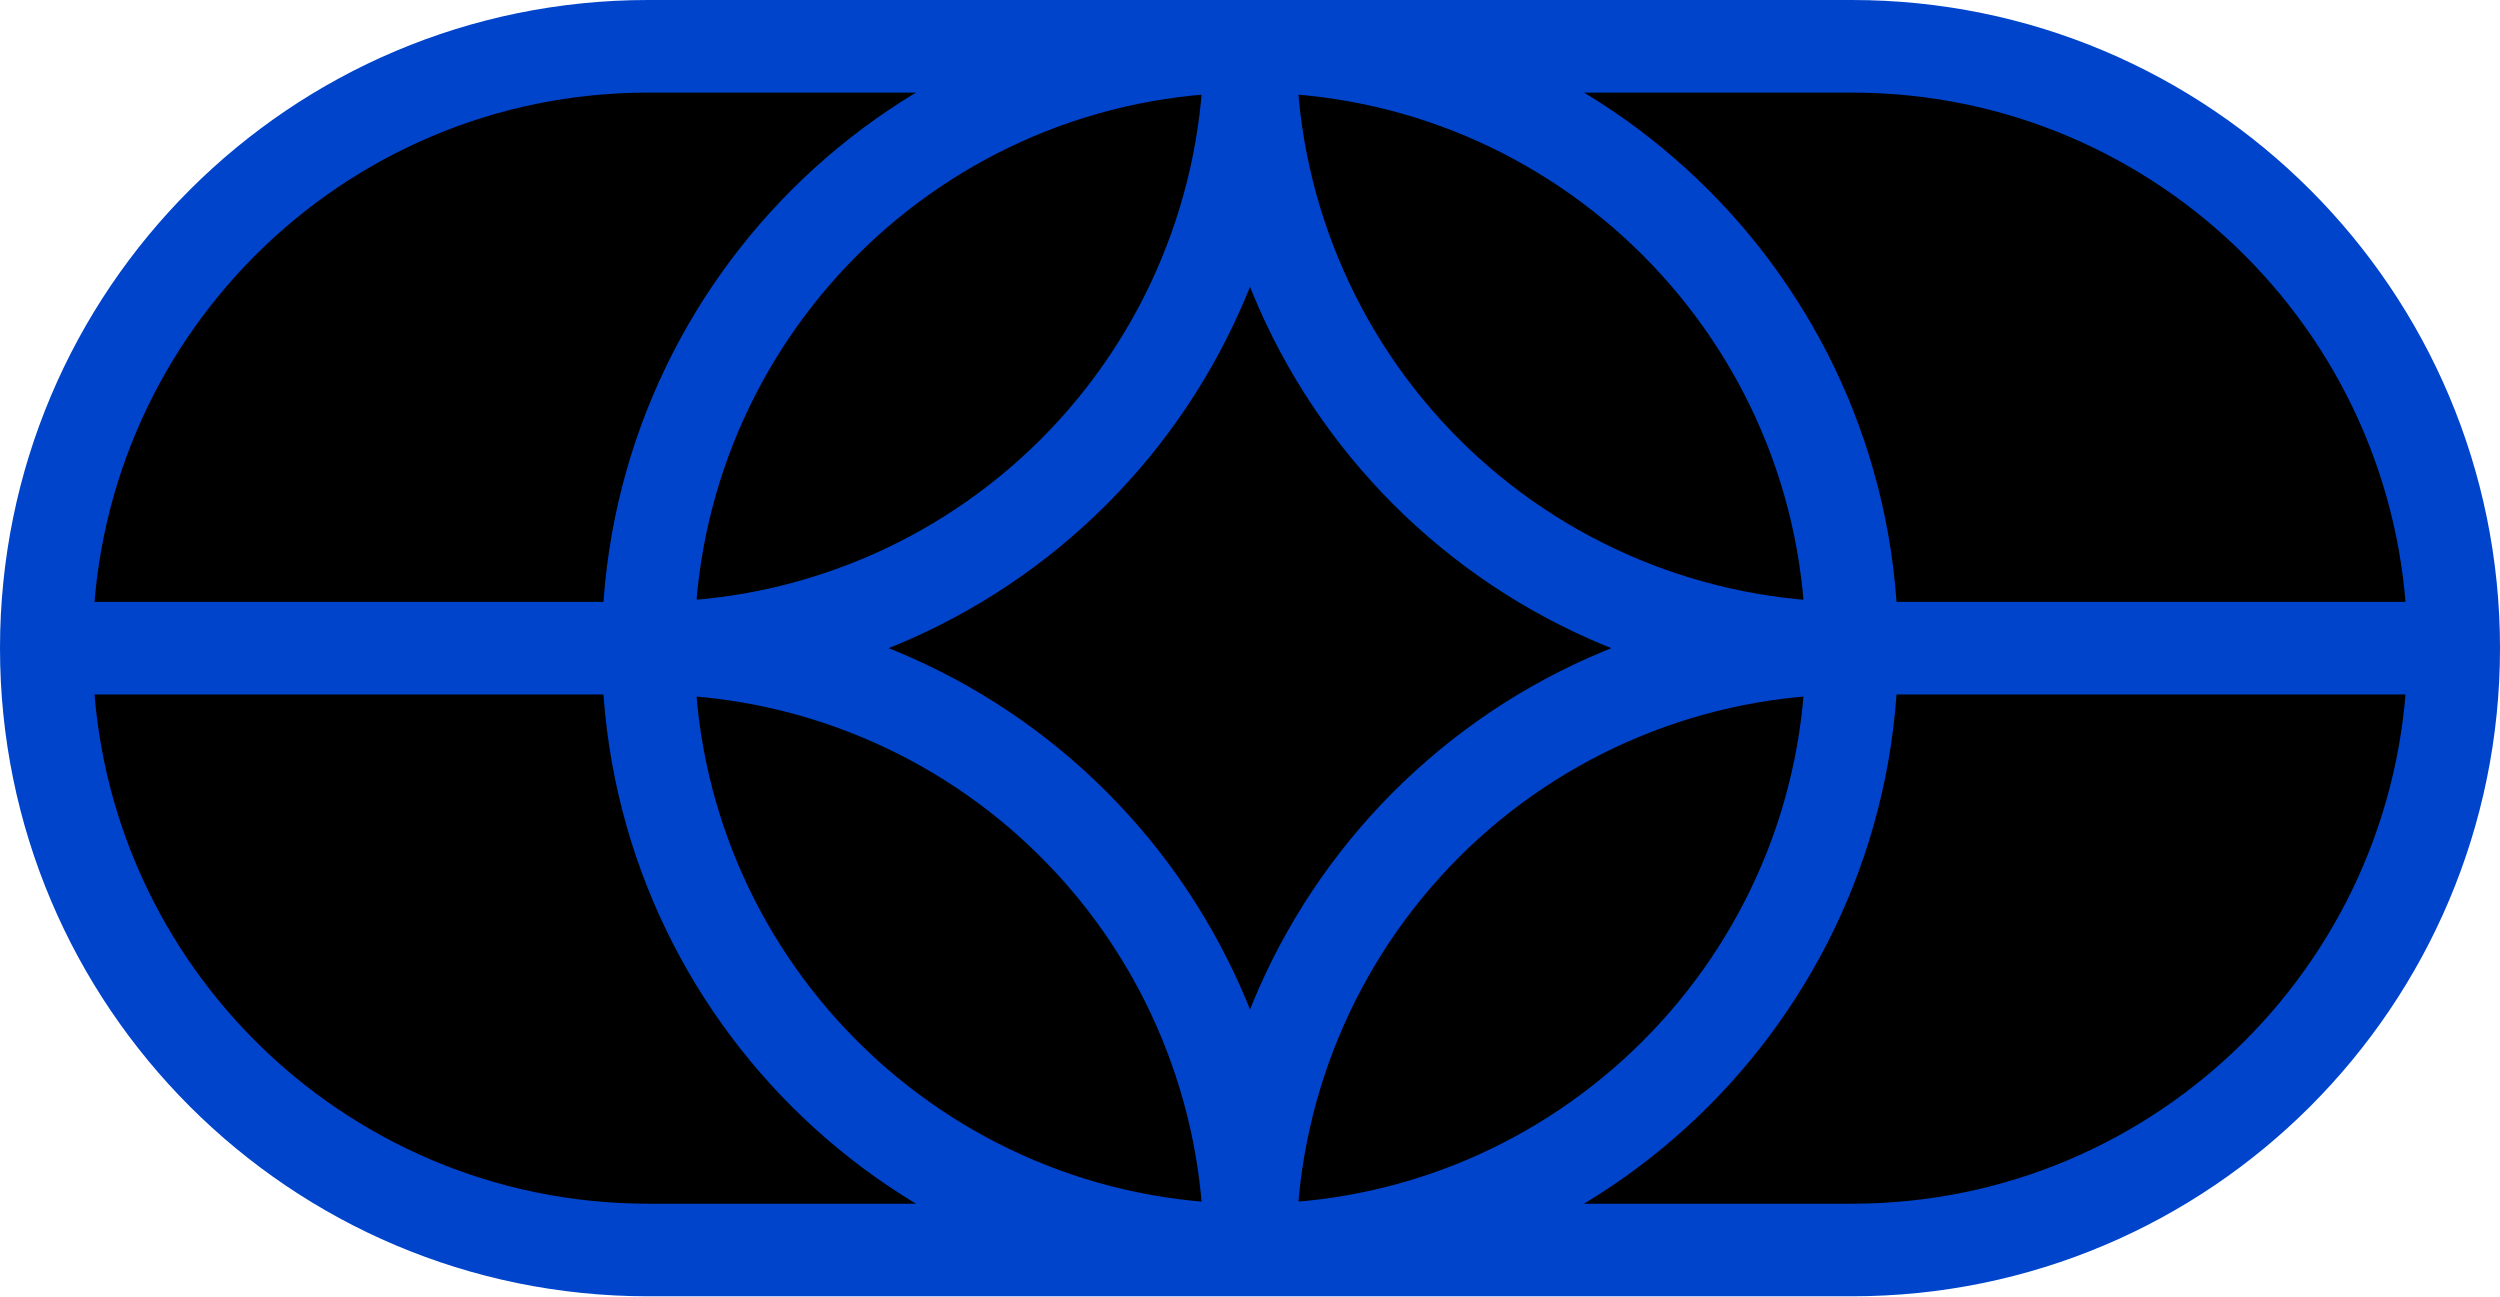
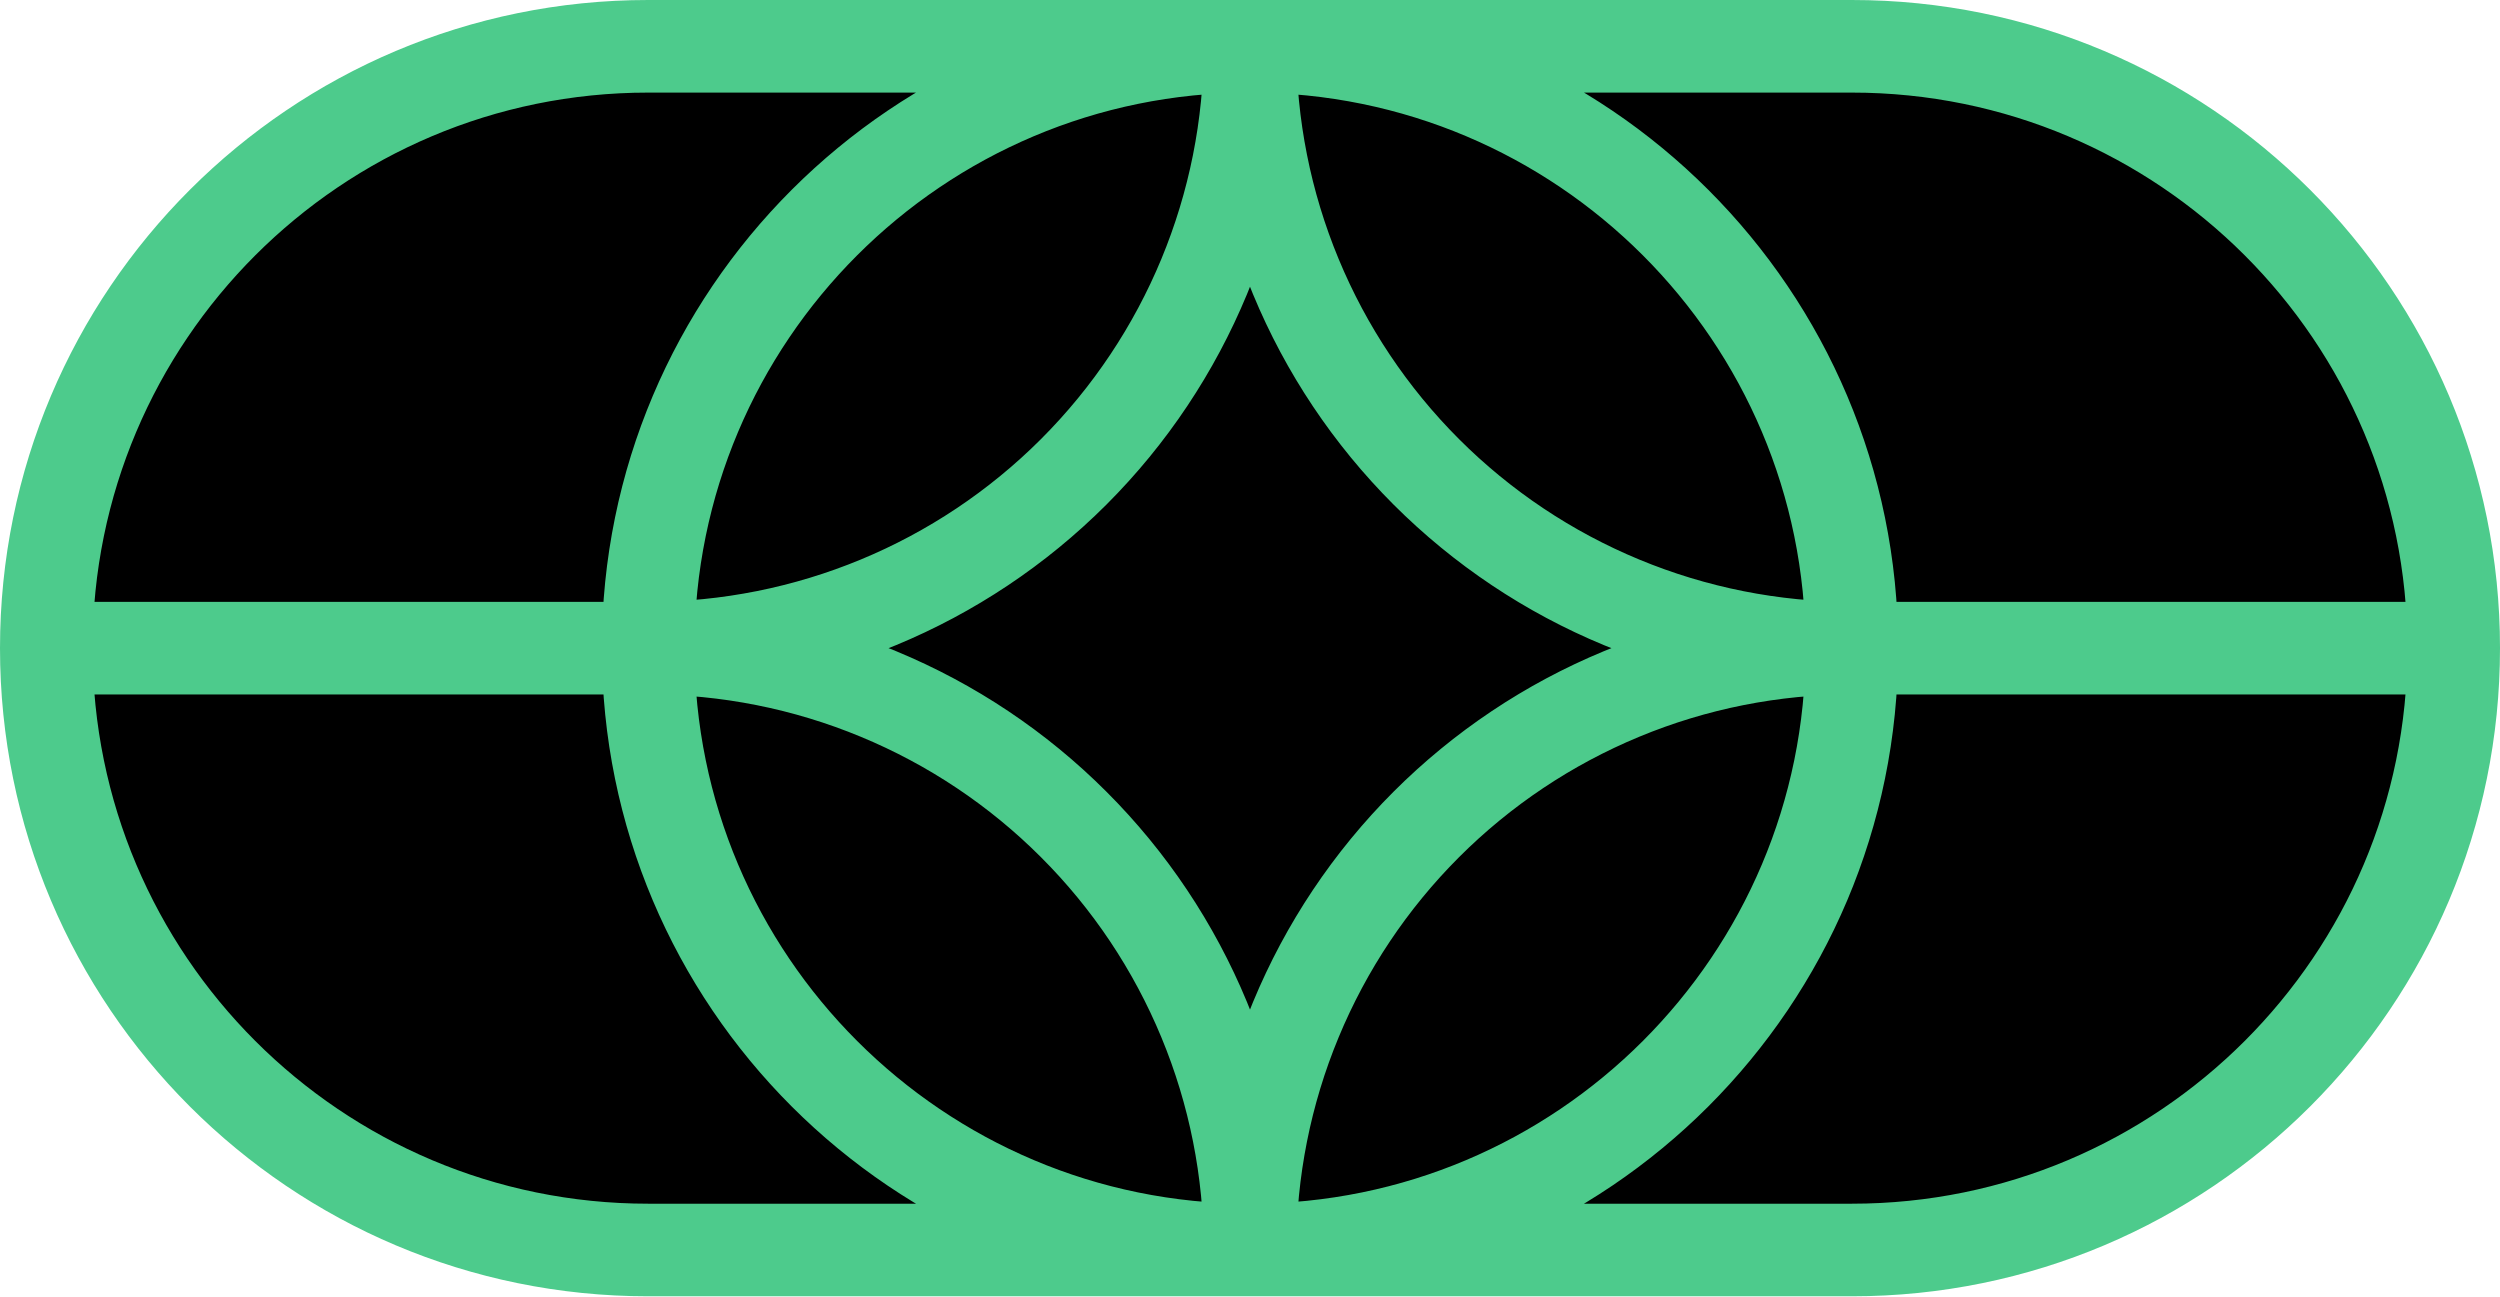
<svg xmlns="http://www.w3.org/2000/svg" width="54" height="28" viewBox="0 0 54 28" fill="none">
  <path d="M1 14C1 6.82 6.82 1 14 1H40C47.18 1 53 6.82 53 14C53 21.18 47.18 27 40 27H14C6.82 27 1 21.18 1 14Z" fill="#000000" />
  <path d="M14 14C14 6.82 19.82 1 27 1C34.18 1 40 6.82 40 14C40 21.18 34.18 27 27 27C19.82 27 14 21.18 14 14Z" fill="#000000" />
  <path d="M35.025 14.99C36.602 14.336 38.293 14 40 14C38.293 14 36.602 13.664 35.025 13.01C33.448 12.357 32.015 11.399 30.808 10.192C29.601 8.985 28.643 7.552 27.99 5.975C27.336 4.398 27 2.707 27 1C27 4.448 25.63 7.754 23.192 10.192C20.754 12.63 17.448 14 14 14C15.707 14 17.398 14.336 18.975 14.99C20.552 15.643 21.985 16.6 23.192 17.808C24.4 19.015 25.357 20.448 26.01 22.025C26.664 23.602 27 25.293 27 27C27 25.293 27.336 23.602 27.99 22.025C28.643 20.448 29.601 19.015 30.808 17.808C32.015 16.601 33.448 15.643 35.025 14.99Z" fill="#000000" />
-   <path d="M1 14C1 21.18 6.82 27 14 27H40C47.18 27 53 21.18 53 14M1 14C1 6.82 6.82 1 14 1H40C47.18 1 53 6.82 53 14M1 14H14M53 14H40M27 27C19.82 27 14 21.18 14 14M27 27C34.18 27 40 21.18 40 14M27 27C27 25.293 27.336 23.602 27.99 22.025C28.643 20.448 29.601 19.015 30.808 17.808C32.015 16.601 33.448 15.643 35.025 14.99C36.602 14.336 38.293 14 40 14M27 27C27 25.293 26.664 23.602 26.01 22.025C25.357 20.448 24.4 19.015 23.192 17.808C21.985 16.6 20.552 15.643 18.975 14.99C17.398 14.336 15.707 14 14 14M14 14C14 6.82 19.82 1 27 1M14 14C17.448 14 20.754 12.63 23.192 10.192C25.63 7.754 27 4.448 27 1M40 14C40 6.82 34.18 1 27 1M40 14C38.293 14 36.602 13.664 35.025 13.01C33.448 12.357 32.015 11.399 30.808 10.192C29.601 8.985 28.643 7.552 27.99 5.975C27.336 4.398 27 2.707 27 1" stroke="#0044CC" stroke-width="2" />
+   <path d="M1 14C1 21.18 6.82 27 14 27H40C47.18 27 53 21.18 53 14M1 14C1 6.82 6.82 1 14 1H40C47.18 1 53 6.82 53 14M1 14H14M53 14H40M27 27C19.82 27 14 21.18 14 14M27 27C34.18 27 40 21.18 40 14M27 27C27 25.293 27.336 23.602 27.99 22.025C28.643 20.448 29.601 19.015 30.808 17.808C32.015 16.601 33.448 15.643 35.025 14.99C36.602 14.336 38.293 14 40 14M27 27C27 25.293 26.664 23.602 26.01 22.025C25.357 20.448 24.4 19.015 23.192 17.808C21.985 16.6 20.552 15.643 18.975 14.99C17.398 14.336 15.707 14 14 14M14 14C14 6.82 19.82 1 27 1M14 14C17.448 14 20.754 12.63 23.192 10.192C25.63 7.754 27 4.448 27 1M40 14C40 6.82 34.18 1 27 1M40 14C38.293 14 36.602 13.664 35.025 13.01C33.448 12.357 32.015 11.399 30.808 10.192C29.601 8.985 28.643 7.552 27.99 5.975C27.336 4.398 27 2.707 27 1" stroke="#4dcb8c" stroke-width="2" />
</svg>
